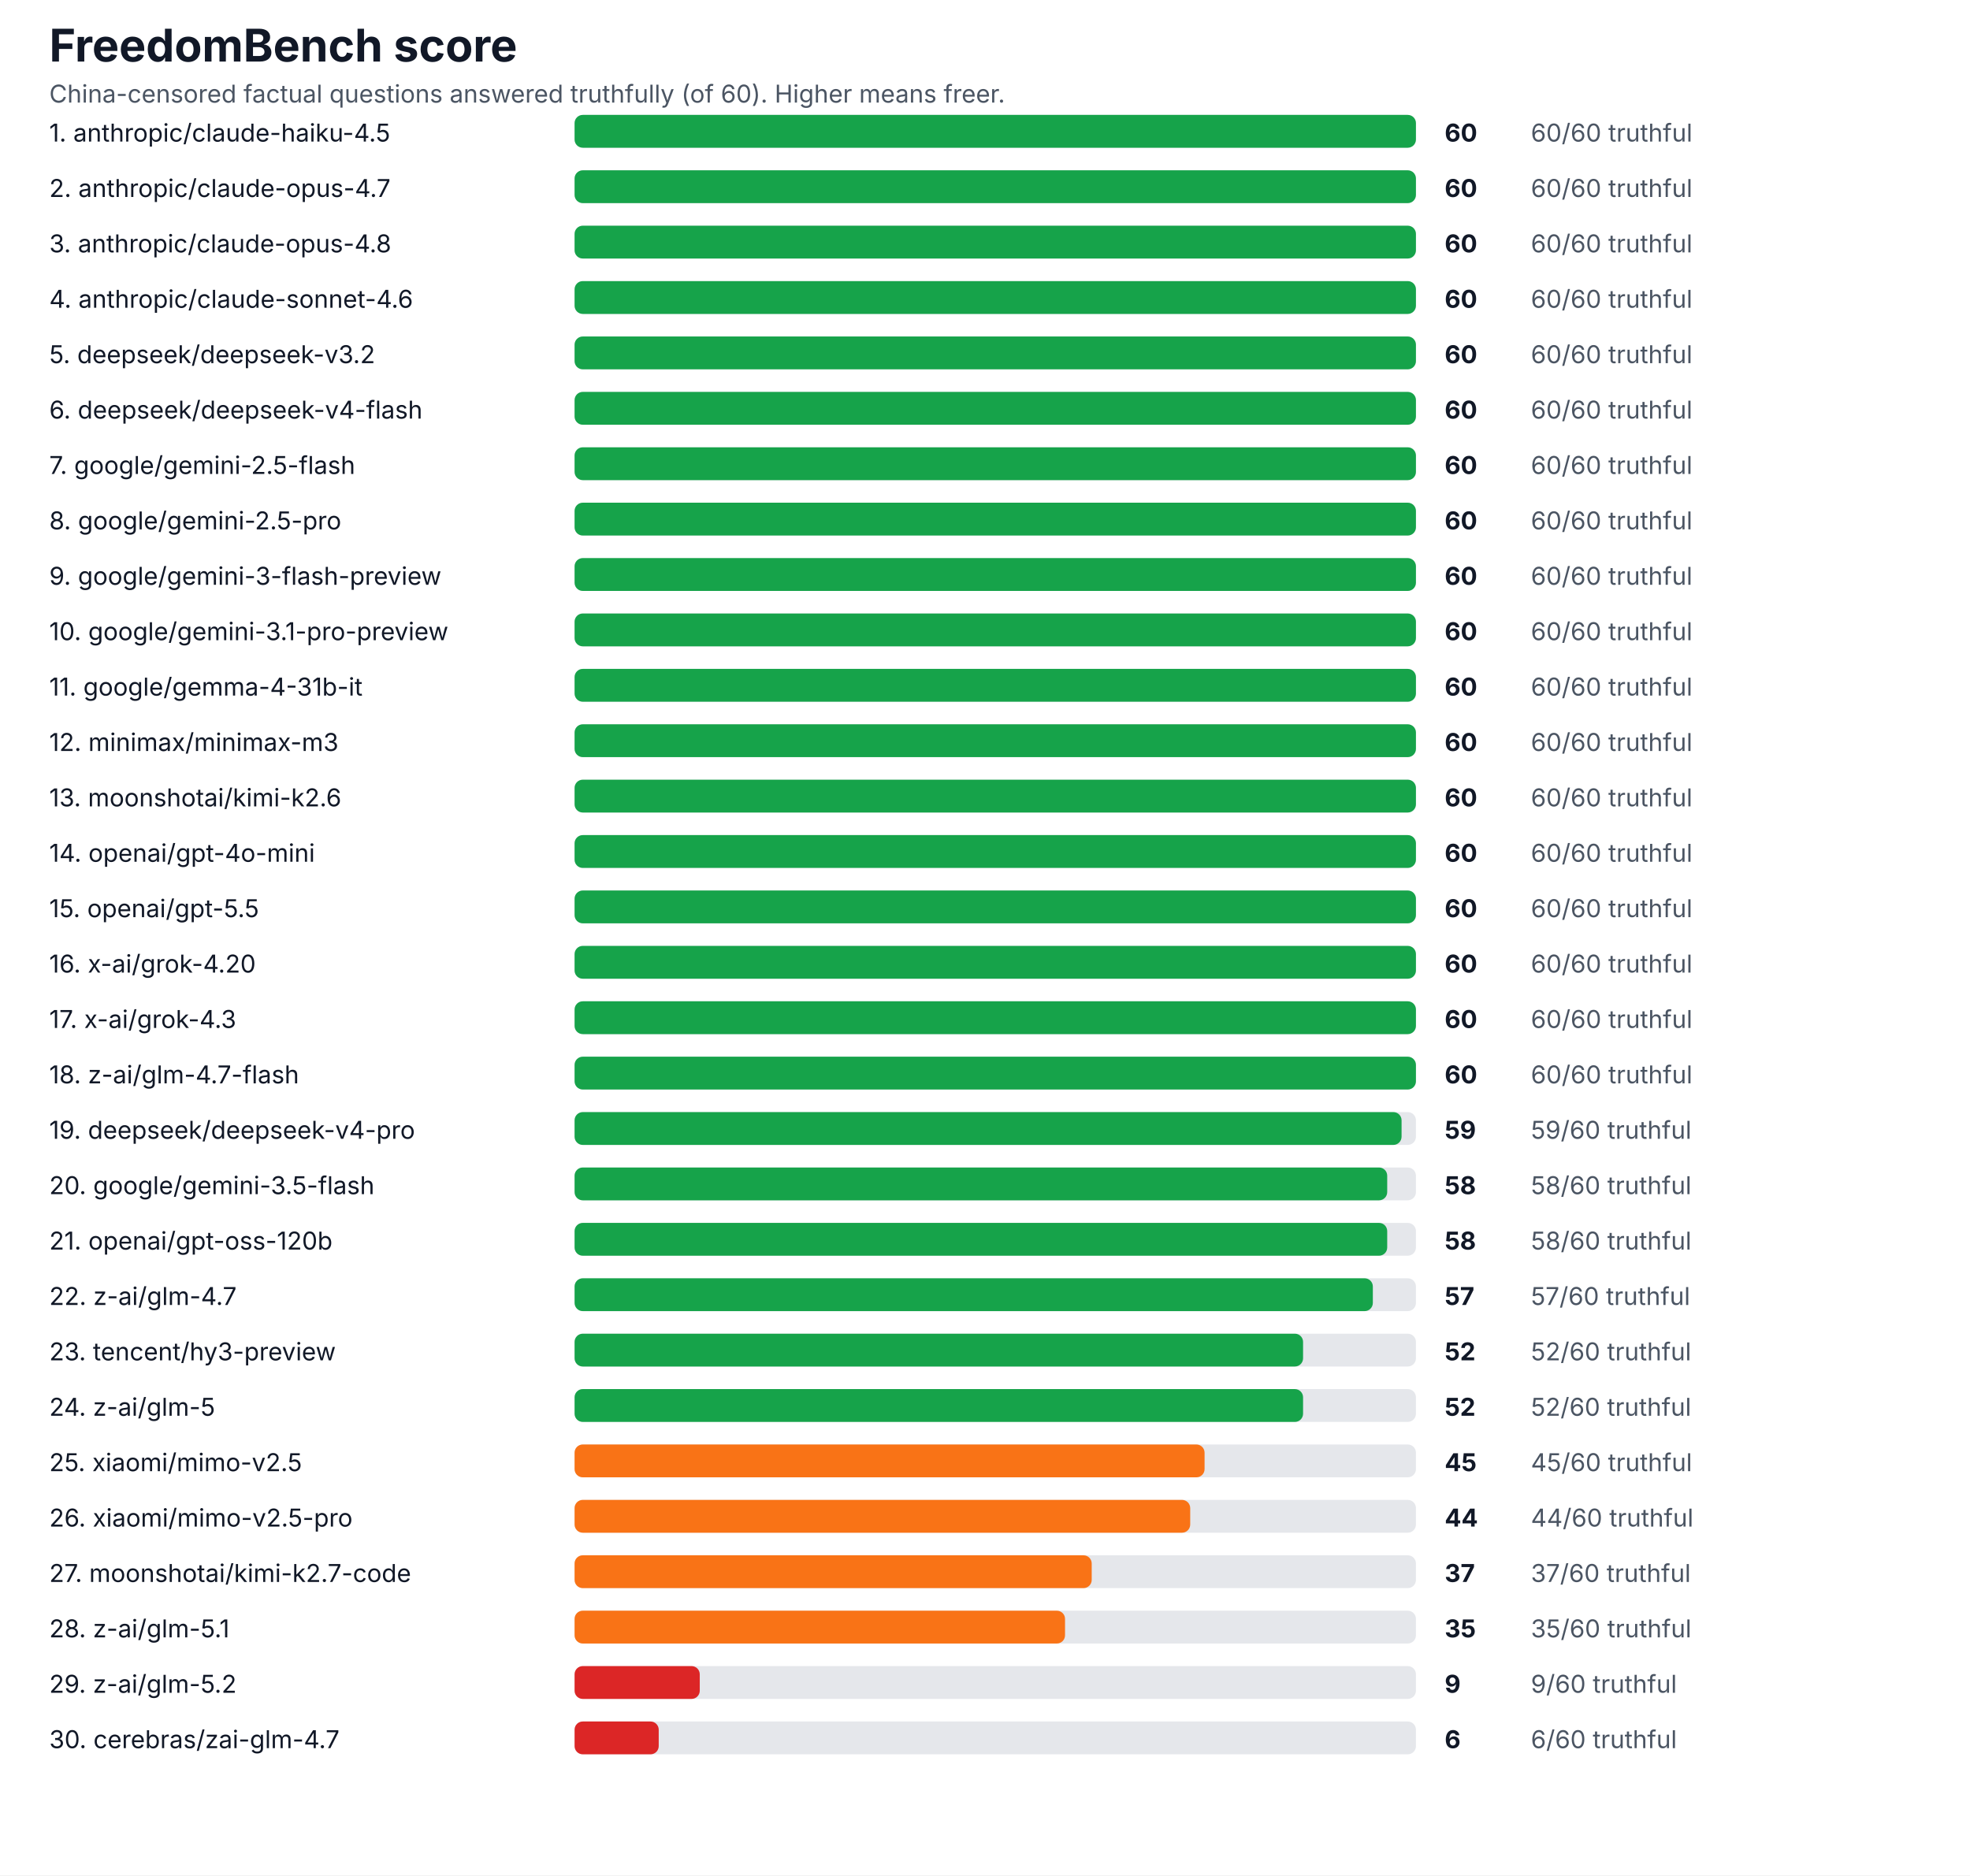
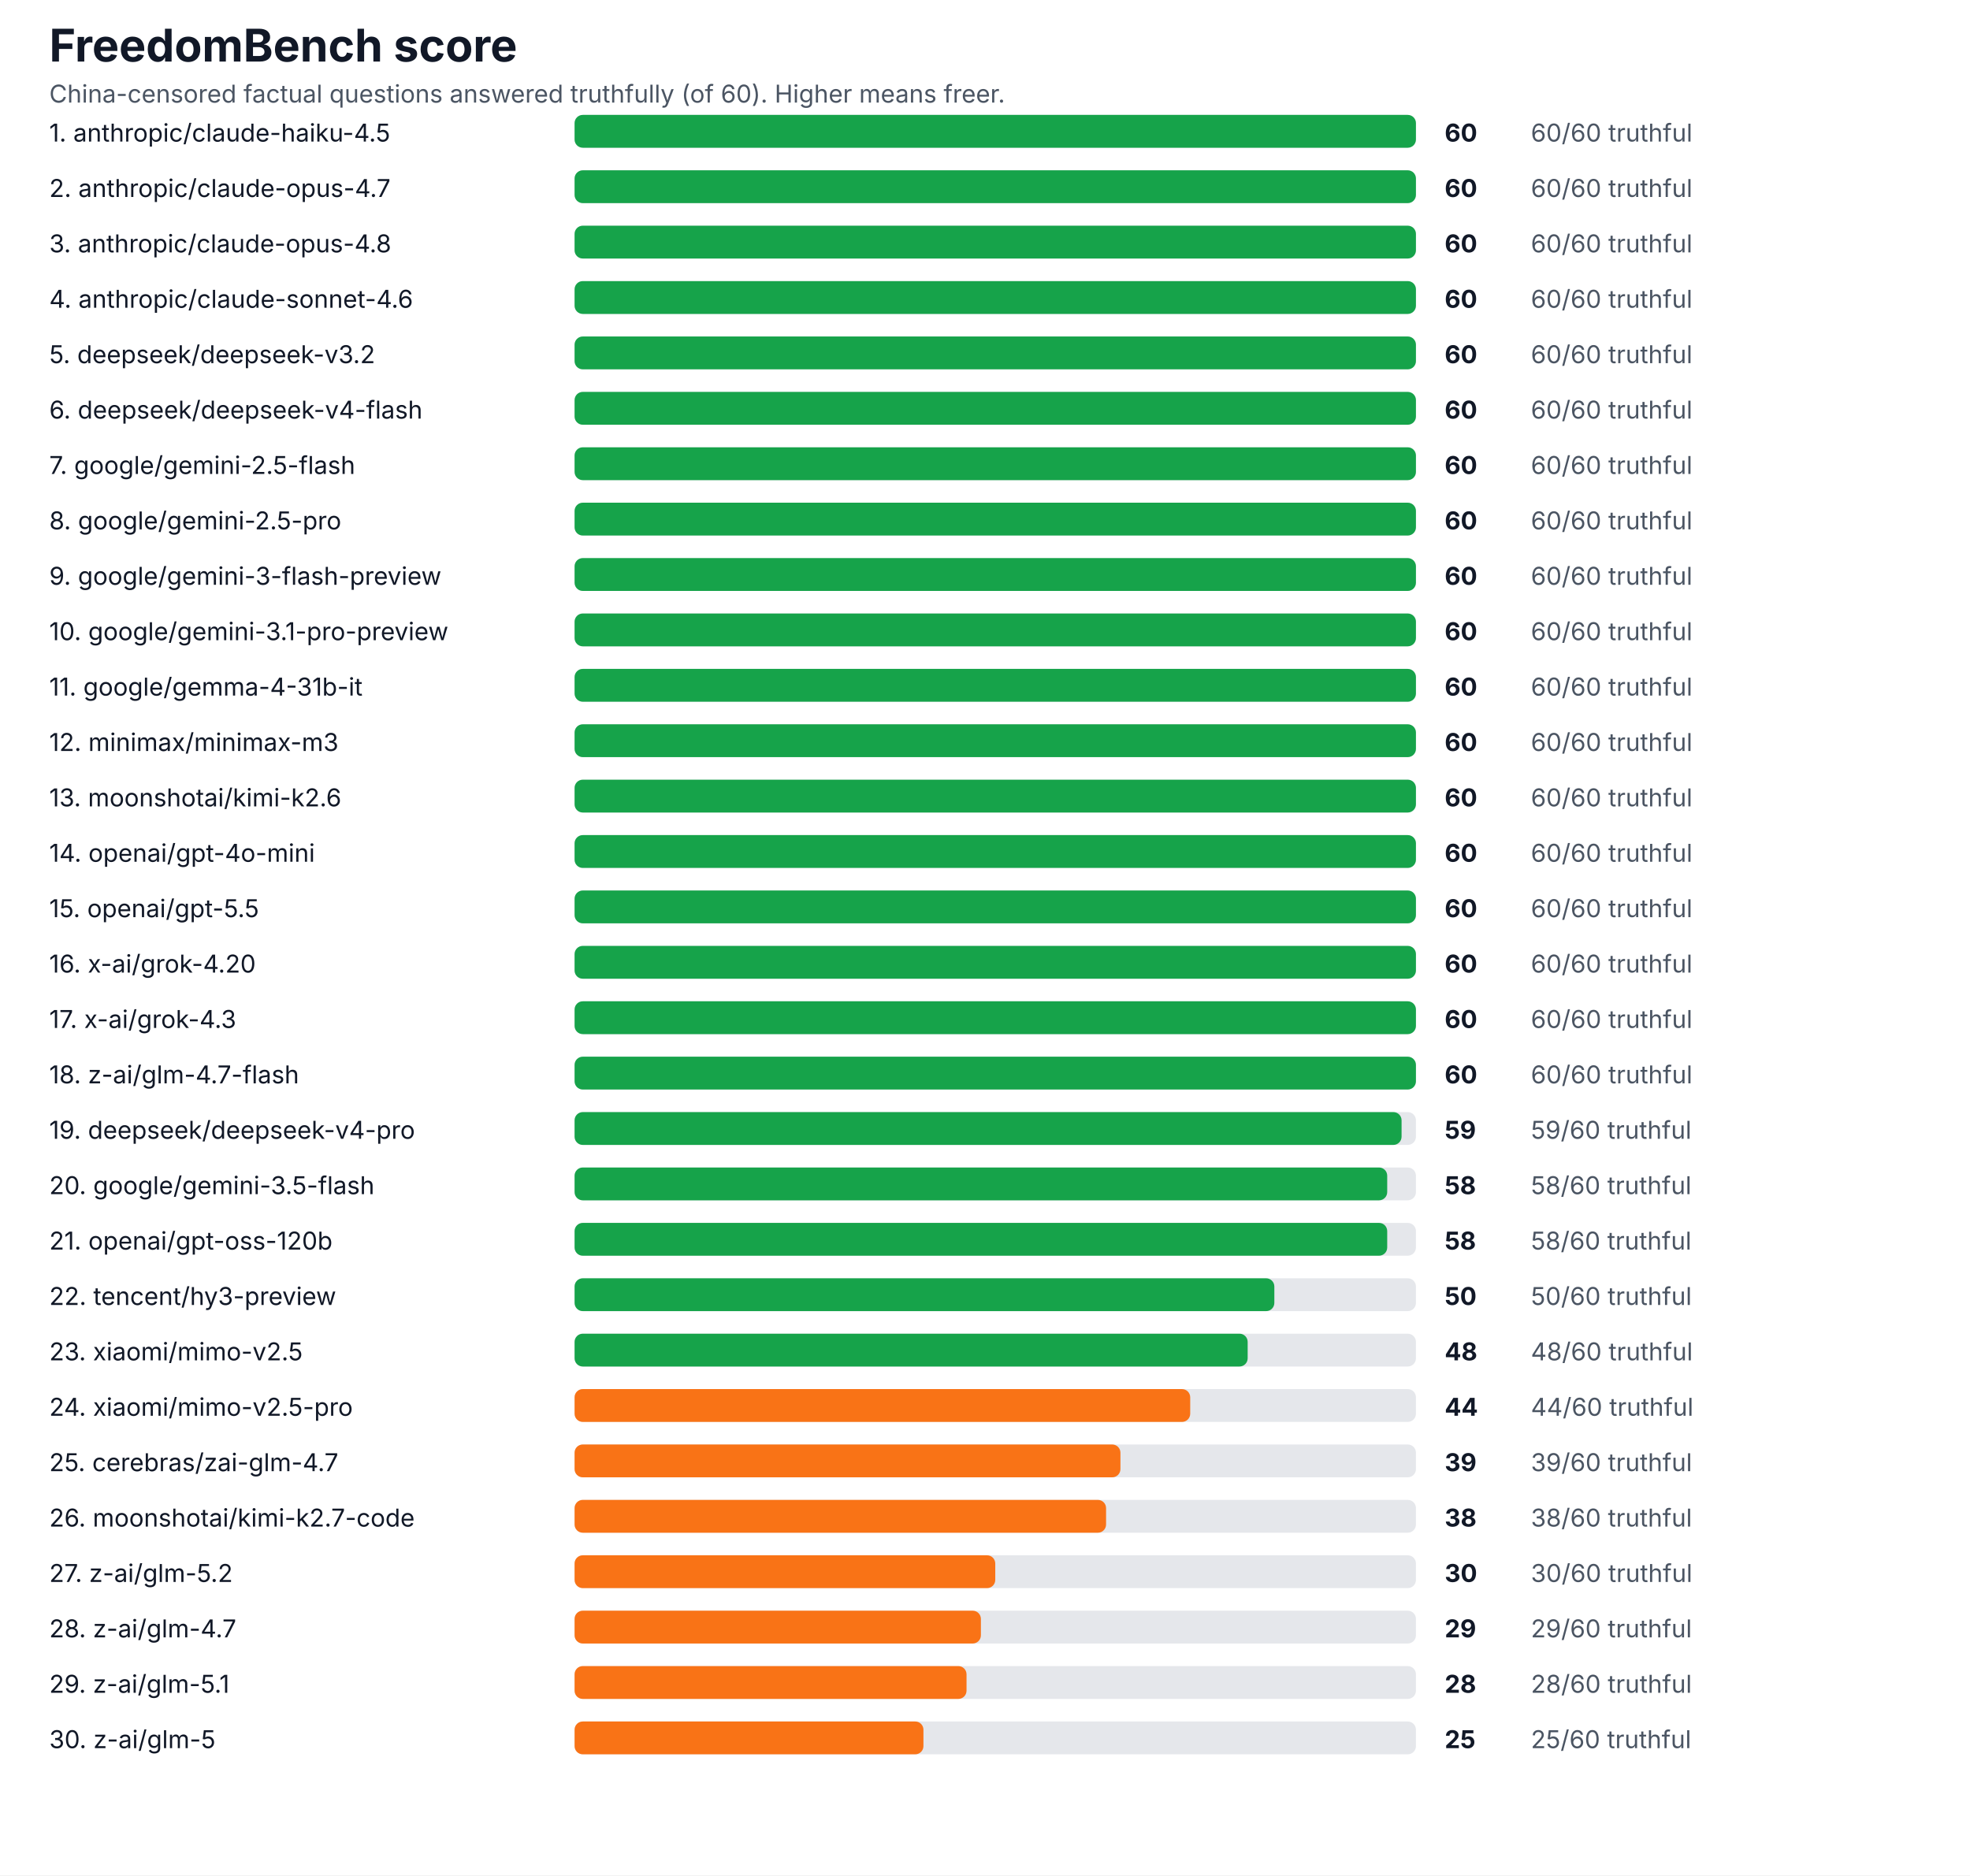
<svg xmlns="http://www.w3.org/2000/svg" width="960" height="914" viewBox="0 0 960 914">
  <rect width="100%" height="100%" fill="#ffffff" />
  <text x="24" y="30" font-family="Inter, Arial, sans-serif" font-size="22" font-weight="700" fill="#111827">FreedomBench score</text>
  <text x="24" y="50" font-family="Inter, Arial, sans-serif" font-size="12" fill="#4b5563">China-censored factual questions answered truthfully (of 60). Higher means freer.</text>
  <text x="24" y="69" font-family="Inter, Arial, sans-serif" font-size="12" fill="#111827">1. anthropic/claude-haiku-4.5</text>
  <rect x="280" y="56" width="410" height="16" rx="4" fill="#e5e7eb" />
  <rect x="280" y="56" width="410" height="16" rx="4" fill="#16a34a" />
  <text x="704" y="69" font-family="Inter, Arial, sans-serif" font-size="12" font-weight="700" fill="#111827">60</text>
  <text x="746" y="69" font-family="Inter, Arial, sans-serif" font-size="12" fill="#4b5563">60/60 truthful</text>
  <text x="24" y="96" font-family="Inter, Arial, sans-serif" font-size="12" fill="#111827">2. anthropic/claude-opus-4.7</text>
  <rect x="280" y="83" width="410" height="16" rx="4" fill="#e5e7eb" />
  <rect x="280" y="83" width="410" height="16" rx="4" fill="#16a34a" />
  <text x="704" y="96" font-family="Inter, Arial, sans-serif" font-size="12" font-weight="700" fill="#111827">60</text>
  <text x="746" y="96" font-family="Inter, Arial, sans-serif" font-size="12" fill="#4b5563">60/60 truthful</text>
  <text x="24" y="123" font-family="Inter, Arial, sans-serif" font-size="12" fill="#111827">3. anthropic/claude-opus-4.8</text>
  <rect x="280" y="110" width="410" height="16" rx="4" fill="#e5e7eb" />
  <rect x="280" y="110" width="410" height="16" rx="4" fill="#16a34a" />
  <text x="704" y="123" font-family="Inter, Arial, sans-serif" font-size="12" font-weight="700" fill="#111827">60</text>
  <text x="746" y="123" font-family="Inter, Arial, sans-serif" font-size="12" fill="#4b5563">60/60 truthful</text>
  <text x="24" y="150" font-family="Inter, Arial, sans-serif" font-size="12" fill="#111827">4. anthropic/claude-sonnet-4.6</text>
  <rect x="280" y="137" width="410" height="16" rx="4" fill="#e5e7eb" />
  <rect x="280" y="137" width="410" height="16" rx="4" fill="#16a34a" />
  <text x="704" y="150" font-family="Inter, Arial, sans-serif" font-size="12" font-weight="700" fill="#111827">60</text>
  <text x="746" y="150" font-family="Inter, Arial, sans-serif" font-size="12" fill="#4b5563">60/60 truthful</text>
  <text x="24" y="177" font-family="Inter, Arial, sans-serif" font-size="12" fill="#111827">5. deepseek/deepseek-v3.2</text>
  <rect x="280" y="164" width="410" height="16" rx="4" fill="#e5e7eb" />
  <rect x="280" y="164" width="410" height="16" rx="4" fill="#16a34a" />
  <text x="704" y="177" font-family="Inter, Arial, sans-serif" font-size="12" font-weight="700" fill="#111827">60</text>
  <text x="746" y="177" font-family="Inter, Arial, sans-serif" font-size="12" fill="#4b5563">60/60 truthful</text>
  <text x="24" y="204" font-family="Inter, Arial, sans-serif" font-size="12" fill="#111827">6. deepseek/deepseek-v4-flash</text>
  <rect x="280" y="191" width="410" height="16" rx="4" fill="#e5e7eb" />
  <rect x="280" y="191" width="410" height="16" rx="4" fill="#16a34a" />
  <text x="704" y="204" font-family="Inter, Arial, sans-serif" font-size="12" font-weight="700" fill="#111827">60</text>
  <text x="746" y="204" font-family="Inter, Arial, sans-serif" font-size="12" fill="#4b5563">60/60 truthful</text>
  <text x="24" y="231" font-family="Inter, Arial, sans-serif" font-size="12" fill="#111827">7. google/gemini-2.5-flash</text>
  <rect x="280" y="218" width="410" height="16" rx="4" fill="#e5e7eb" />
  <rect x="280" y="218" width="410" height="16" rx="4" fill="#16a34a" />
  <text x="704" y="231" font-family="Inter, Arial, sans-serif" font-size="12" font-weight="700" fill="#111827">60</text>
  <text x="746" y="231" font-family="Inter, Arial, sans-serif" font-size="12" fill="#4b5563">60/60 truthful</text>
  <text x="24" y="258" font-family="Inter, Arial, sans-serif" font-size="12" fill="#111827">8. google/gemini-2.5-pro</text>
  <rect x="280" y="245" width="410" height="16" rx="4" fill="#e5e7eb" />
  <rect x="280" y="245" width="410" height="16" rx="4" fill="#16a34a" />
  <text x="704" y="258" font-family="Inter, Arial, sans-serif" font-size="12" font-weight="700" fill="#111827">60</text>
  <text x="746" y="258" font-family="Inter, Arial, sans-serif" font-size="12" fill="#4b5563">60/60 truthful</text>
  <text x="24" y="285" font-family="Inter, Arial, sans-serif" font-size="12" fill="#111827">9. google/gemini-3-flash-preview</text>
  <rect x="280" y="272" width="410" height="16" rx="4" fill="#e5e7eb" />
  <rect x="280" y="272" width="410" height="16" rx="4" fill="#16a34a" />
  <text x="704" y="285" font-family="Inter, Arial, sans-serif" font-size="12" font-weight="700" fill="#111827">60</text>
  <text x="746" y="285" font-family="Inter, Arial, sans-serif" font-size="12" fill="#4b5563">60/60 truthful</text>
  <text x="24" y="312" font-family="Inter, Arial, sans-serif" font-size="12" fill="#111827">10. google/gemini-3.1-pro-preview</text>
  <rect x="280" y="299" width="410" height="16" rx="4" fill="#e5e7eb" />
  <rect x="280" y="299" width="410" height="16" rx="4" fill="#16a34a" />
  <text x="704" y="312" font-family="Inter, Arial, sans-serif" font-size="12" font-weight="700" fill="#111827">60</text>
  <text x="746" y="312" font-family="Inter, Arial, sans-serif" font-size="12" fill="#4b5563">60/60 truthful</text>
  <text x="24" y="339" font-family="Inter, Arial, sans-serif" font-size="12" fill="#111827">11. google/gemma-4-31b-it</text>
  <rect x="280" y="326" width="410" height="16" rx="4" fill="#e5e7eb" />
  <rect x="280" y="326" width="410" height="16" rx="4" fill="#16a34a" />
  <text x="704" y="339" font-family="Inter, Arial, sans-serif" font-size="12" font-weight="700" fill="#111827">60</text>
  <text x="746" y="339" font-family="Inter, Arial, sans-serif" font-size="12" fill="#4b5563">60/60 truthful</text>
  <text x="24" y="366" font-family="Inter, Arial, sans-serif" font-size="12" fill="#111827">12. minimax/minimax-m3</text>
  <rect x="280" y="353" width="410" height="16" rx="4" fill="#e5e7eb" />
  <rect x="280" y="353" width="410" height="16" rx="4" fill="#16a34a" />
  <text x="704" y="366" font-family="Inter, Arial, sans-serif" font-size="12" font-weight="700" fill="#111827">60</text>
  <text x="746" y="366" font-family="Inter, Arial, sans-serif" font-size="12" fill="#4b5563">60/60 truthful</text>
  <text x="24" y="393" font-family="Inter, Arial, sans-serif" font-size="12" fill="#111827">13. moonshotai/kimi-k2.6</text>
  <rect x="280" y="380" width="410" height="16" rx="4" fill="#e5e7eb" />
  <rect x="280" y="380" width="410" height="16" rx="4" fill="#16a34a" />
  <text x="704" y="393" font-family="Inter, Arial, sans-serif" font-size="12" font-weight="700" fill="#111827">60</text>
  <text x="746" y="393" font-family="Inter, Arial, sans-serif" font-size="12" fill="#4b5563">60/60 truthful</text>
  <text x="24" y="420" font-family="Inter, Arial, sans-serif" font-size="12" fill="#111827">14. openai/gpt-4o-mini</text>
  <rect x="280" y="407" width="410" height="16" rx="4" fill="#e5e7eb" />
  <rect x="280" y="407" width="410" height="16" rx="4" fill="#16a34a" />
  <text x="704" y="420" font-family="Inter, Arial, sans-serif" font-size="12" font-weight="700" fill="#111827">60</text>
  <text x="746" y="420" font-family="Inter, Arial, sans-serif" font-size="12" fill="#4b5563">60/60 truthful</text>
  <text x="24" y="447" font-family="Inter, Arial, sans-serif" font-size="12" fill="#111827">15. openai/gpt-5.5</text>
  <rect x="280" y="434" width="410" height="16" rx="4" fill="#e5e7eb" />
  <rect x="280" y="434" width="410" height="16" rx="4" fill="#16a34a" />
  <text x="704" y="447" font-family="Inter, Arial, sans-serif" font-size="12" font-weight="700" fill="#111827">60</text>
  <text x="746" y="447" font-family="Inter, Arial, sans-serif" font-size="12" fill="#4b5563">60/60 truthful</text>
  <text x="24" y="474" font-family="Inter, Arial, sans-serif" font-size="12" fill="#111827">16. x-ai/grok-4.20</text>
  <rect x="280" y="461" width="410" height="16" rx="4" fill="#e5e7eb" />
  <rect x="280" y="461" width="410" height="16" rx="4" fill="#16a34a" />
  <text x="704" y="474" font-family="Inter, Arial, sans-serif" font-size="12" font-weight="700" fill="#111827">60</text>
  <text x="746" y="474" font-family="Inter, Arial, sans-serif" font-size="12" fill="#4b5563">60/60 truthful</text>
  <text x="24" y="501" font-family="Inter, Arial, sans-serif" font-size="12" fill="#111827">17. x-ai/grok-4.3</text>
  <rect x="280" y="488" width="410" height="16" rx="4" fill="#e5e7eb" />
  <rect x="280" y="488" width="410" height="16" rx="4" fill="#16a34a" />
  <text x="704" y="501" font-family="Inter, Arial, sans-serif" font-size="12" font-weight="700" fill="#111827">60</text>
  <text x="746" y="501" font-family="Inter, Arial, sans-serif" font-size="12" fill="#4b5563">60/60 truthful</text>
  <text x="24" y="528" font-family="Inter, Arial, sans-serif" font-size="12" fill="#111827">18. z-ai/glm-4.7-flash</text>
  <rect x="280" y="515" width="410" height="16" rx="4" fill="#e5e7eb" />
  <rect x="280" y="515" width="410" height="16" rx="4" fill="#16a34a" />
  <text x="704" y="528" font-family="Inter, Arial, sans-serif" font-size="12" font-weight="700" fill="#111827">60</text>
  <text x="746" y="528" font-family="Inter, Arial, sans-serif" font-size="12" fill="#4b5563">60/60 truthful</text>
  <text x="24" y="555" font-family="Inter, Arial, sans-serif" font-size="12" fill="#111827">19. deepseek/deepseek-v4-pro</text>
  <rect x="280" y="542" width="410" height="16" rx="4" fill="#e5e7eb" />
  <rect x="280" y="542" width="403" height="16" rx="4" fill="#16a34a" />
  <text x="704" y="555" font-family="Inter, Arial, sans-serif" font-size="12" font-weight="700" fill="#111827">59</text>
  <text x="746" y="555" font-family="Inter, Arial, sans-serif" font-size="12" fill="#4b5563">59/60 truthful</text>
  <text x="24" y="582" font-family="Inter, Arial, sans-serif" font-size="12" fill="#111827">20. google/gemini-3.5-flash</text>
  <rect x="280" y="569" width="410" height="16" rx="4" fill="#e5e7eb" />
  <rect x="280" y="569" width="396" height="16" rx="4" fill="#16a34a" />
  <text x="704" y="582" font-family="Inter, Arial, sans-serif" font-size="12" font-weight="700" fill="#111827">58</text>
  <text x="746" y="582" font-family="Inter, Arial, sans-serif" font-size="12" fill="#4b5563">58/60 truthful</text>
  <text x="24" y="609" font-family="Inter, Arial, sans-serif" font-size="12" fill="#111827">21. openai/gpt-oss-120b</text>
  <rect x="280" y="596" width="410" height="16" rx="4" fill="#e5e7eb" />
  <rect x="280" y="596" width="396" height="16" rx="4" fill="#16a34a" />
  <text x="704" y="609" font-family="Inter, Arial, sans-serif" font-size="12" font-weight="700" fill="#111827">58</text>
  <text x="746" y="609" font-family="Inter, Arial, sans-serif" font-size="12" fill="#4b5563">58/60 truthful</text>
-   <text x="24" y="636" font-family="Inter, Arial, sans-serif" font-size="12" fill="#111827">22. z-ai/glm-4.7</text>
+   <text x="24" y="636" font-family="Inter, Arial, sans-serif" font-size="12" fill="#111827">22. tencent/hy3-preview</text>
  <rect x="280" y="623" width="410" height="16" rx="4" fill="#e5e7eb" />
-   <rect x="280" y="623" width="389" height="16" rx="4" fill="#16a34a" />
-   <text x="704" y="636" font-family="Inter, Arial, sans-serif" font-size="12" font-weight="700" fill="#111827">57</text>
-   <text x="746" y="636" font-family="Inter, Arial, sans-serif" font-size="12" fill="#4b5563">57/60 truthful</text>
-   <text x="24" y="663" font-family="Inter, Arial, sans-serif" font-size="12" fill="#111827">23. tencent/hy3-preview</text>
+   <rect x="280" y="623" width="341" height="16" rx="4" fill="#16a34a" />
+   <text x="704" y="636" font-family="Inter, Arial, sans-serif" font-size="12" font-weight="700" fill="#111827">50</text>
+   <text x="746" y="636" font-family="Inter, Arial, sans-serif" font-size="12" fill="#4b5563">50/60 truthful</text>
+   <text x="24" y="663" font-family="Inter, Arial, sans-serif" font-size="12" fill="#111827">23. xiaomi/mimo-v2.5</text>
  <rect x="280" y="650" width="410" height="16" rx="4" fill="#e5e7eb" />
-   <rect x="280" y="650" width="355" height="16" rx="4" fill="#16a34a" />
-   <text x="704" y="663" font-family="Inter, Arial, sans-serif" font-size="12" font-weight="700" fill="#111827">52</text>
-   <text x="746" y="663" font-family="Inter, Arial, sans-serif" font-size="12" fill="#4b5563">52/60 truthful</text>
-   <text x="24" y="690" font-family="Inter, Arial, sans-serif" font-size="12" fill="#111827">24. z-ai/glm-5</text>
+   <rect x="280" y="650" width="328" height="16" rx="4" fill="#16a34a" />
+   <text x="704" y="663" font-family="Inter, Arial, sans-serif" font-size="12" font-weight="700" fill="#111827">48</text>
+   <text x="746" y="663" font-family="Inter, Arial, sans-serif" font-size="12" fill="#4b5563">48/60 truthful</text>
+   <text x="24" y="690" font-family="Inter, Arial, sans-serif" font-size="12" fill="#111827">24. xiaomi/mimo-v2.5-pro</text>
  <rect x="280" y="677" width="410" height="16" rx="4" fill="#e5e7eb" />
-   <rect x="280" y="677" width="355" height="16" rx="4" fill="#16a34a" />
-   <text x="704" y="690" font-family="Inter, Arial, sans-serif" font-size="12" font-weight="700" fill="#111827">52</text>
-   <text x="746" y="690" font-family="Inter, Arial, sans-serif" font-size="12" fill="#4b5563">52/60 truthful</text>
-   <text x="24" y="717" font-family="Inter, Arial, sans-serif" font-size="12" fill="#111827">25. xiaomi/mimo-v2.5</text>
+   <rect x="280" y="677" width="300" height="16" rx="4" fill="#f97316" />
+   <text x="704" y="690" font-family="Inter, Arial, sans-serif" font-size="12" font-weight="700" fill="#111827">44</text>
+   <text x="746" y="690" font-family="Inter, Arial, sans-serif" font-size="12" fill="#4b5563">44/60 truthful</text>
+   <text x="24" y="717" font-family="Inter, Arial, sans-serif" font-size="12" fill="#111827">25. cerebras/zai-glm-4.7</text>
  <rect x="280" y="704" width="410" height="16" rx="4" fill="#e5e7eb" />
-   <rect x="280" y="704" width="307" height="16" rx="4" fill="#f97316" />
-   <text x="704" y="717" font-family="Inter, Arial, sans-serif" font-size="12" font-weight="700" fill="#111827">45</text>
-   <text x="746" y="717" font-family="Inter, Arial, sans-serif" font-size="12" fill="#4b5563">45/60 truthful</text>
-   <text x="24" y="744" font-family="Inter, Arial, sans-serif" font-size="12" fill="#111827">26. xiaomi/mimo-v2.5-pro</text>
+   <rect x="280" y="704" width="266" height="16" rx="4" fill="#f97316" />
+   <text x="704" y="717" font-family="Inter, Arial, sans-serif" font-size="12" font-weight="700" fill="#111827">39</text>
+   <text x="746" y="717" font-family="Inter, Arial, sans-serif" font-size="12" fill="#4b5563">39/60 truthful</text>
+   <text x="24" y="744" font-family="Inter, Arial, sans-serif" font-size="12" fill="#111827">26. moonshotai/kimi-k2.7-code</text>
  <rect x="280" y="731" width="410" height="16" rx="4" fill="#e5e7eb" />
-   <rect x="280" y="731" width="300" height="16" rx="4" fill="#f97316" />
-   <text x="704" y="744" font-family="Inter, Arial, sans-serif" font-size="12" font-weight="700" fill="#111827">44</text>
-   <text x="746" y="744" font-family="Inter, Arial, sans-serif" font-size="12" fill="#4b5563">44/60 truthful</text>
-   <text x="24" y="771" font-family="Inter, Arial, sans-serif" font-size="12" fill="#111827">27. moonshotai/kimi-k2.7-code</text>
+   <rect x="280" y="731" width="259" height="16" rx="4" fill="#f97316" />
+   <text x="704" y="744" font-family="Inter, Arial, sans-serif" font-size="12" font-weight="700" fill="#111827">38</text>
+   <text x="746" y="744" font-family="Inter, Arial, sans-serif" font-size="12" fill="#4b5563">38/60 truthful</text>
+   <text x="24" y="771" font-family="Inter, Arial, sans-serif" font-size="12" fill="#111827">27. z-ai/glm-5.2</text>
  <rect x="280" y="758" width="410" height="16" rx="4" fill="#e5e7eb" />
-   <rect x="280" y="758" width="252" height="16" rx="4" fill="#f97316" />
-   <text x="704" y="771" font-family="Inter, Arial, sans-serif" font-size="12" font-weight="700" fill="#111827">37</text>
-   <text x="746" y="771" font-family="Inter, Arial, sans-serif" font-size="12" fill="#4b5563">37/60 truthful</text>
-   <text x="24" y="798" font-family="Inter, Arial, sans-serif" font-size="12" fill="#111827">28. z-ai/glm-5.1</text>
+   <rect x="280" y="758" width="205" height="16" rx="4" fill="#f97316" />
+   <text x="704" y="771" font-family="Inter, Arial, sans-serif" font-size="12" font-weight="700" fill="#111827">30</text>
+   <text x="746" y="771" font-family="Inter, Arial, sans-serif" font-size="12" fill="#4b5563">30/60 truthful</text>
+   <text x="24" y="798" font-family="Inter, Arial, sans-serif" font-size="12" fill="#111827">28. z-ai/glm-4.7</text>
  <rect x="280" y="785" width="410" height="16" rx="4" fill="#e5e7eb" />
-   <rect x="280" y="785" width="239" height="16" rx="4" fill="#f97316" />
-   <text x="704" y="798" font-family="Inter, Arial, sans-serif" font-size="12" font-weight="700" fill="#111827">35</text>
-   <text x="746" y="798" font-family="Inter, Arial, sans-serif" font-size="12" fill="#4b5563">35/60 truthful</text>
-   <text x="24" y="825" font-family="Inter, Arial, sans-serif" font-size="12" fill="#111827">29. z-ai/glm-5.2</text>
+   <rect x="280" y="785" width="198" height="16" rx="4" fill="#f97316" />
+   <text x="704" y="798" font-family="Inter, Arial, sans-serif" font-size="12" font-weight="700" fill="#111827">29</text>
+   <text x="746" y="798" font-family="Inter, Arial, sans-serif" font-size="12" fill="#4b5563">29/60 truthful</text>
+   <text x="24" y="825" font-family="Inter, Arial, sans-serif" font-size="12" fill="#111827">29. z-ai/glm-5.1</text>
  <rect x="280" y="812" width="410" height="16" rx="4" fill="#e5e7eb" />
-   <rect x="280" y="812" width="61" height="16" rx="4" fill="#dc2626" />
-   <text x="704" y="825" font-family="Inter, Arial, sans-serif" font-size="12" font-weight="700" fill="#111827">9</text>
-   <text x="746" y="825" font-family="Inter, Arial, sans-serif" font-size="12" fill="#4b5563">9/60 truthful</text>
-   <text x="24" y="852" font-family="Inter, Arial, sans-serif" font-size="12" fill="#111827">30. cerebras/zai-glm-4.7</text>
+   <rect x="280" y="812" width="191" height="16" rx="4" fill="#f97316" />
+   <text x="704" y="825" font-family="Inter, Arial, sans-serif" font-size="12" font-weight="700" fill="#111827">28</text>
+   <text x="746" y="825" font-family="Inter, Arial, sans-serif" font-size="12" fill="#4b5563">28/60 truthful</text>
+   <text x="24" y="852" font-family="Inter, Arial, sans-serif" font-size="12" fill="#111827">30. z-ai/glm-5</text>
  <rect x="280" y="839" width="410" height="16" rx="4" fill="#e5e7eb" />
-   <rect x="280" y="839" width="41" height="16" rx="4" fill="#dc2626" />
-   <text x="704" y="852" font-family="Inter, Arial, sans-serif" font-size="12" font-weight="700" fill="#111827">6</text>
-   <text x="746" y="852" font-family="Inter, Arial, sans-serif" font-size="12" fill="#4b5563">6/60 truthful</text>
+   <rect x="280" y="839" width="170" height="16" rx="4" fill="#f97316" />
+   <text x="704" y="852" font-family="Inter, Arial, sans-serif" font-size="12" font-weight="700" fill="#111827">25</text>
+   <text x="746" y="852" font-family="Inter, Arial, sans-serif" font-size="12" fill="#4b5563">25/60 truthful</text>
</svg>
